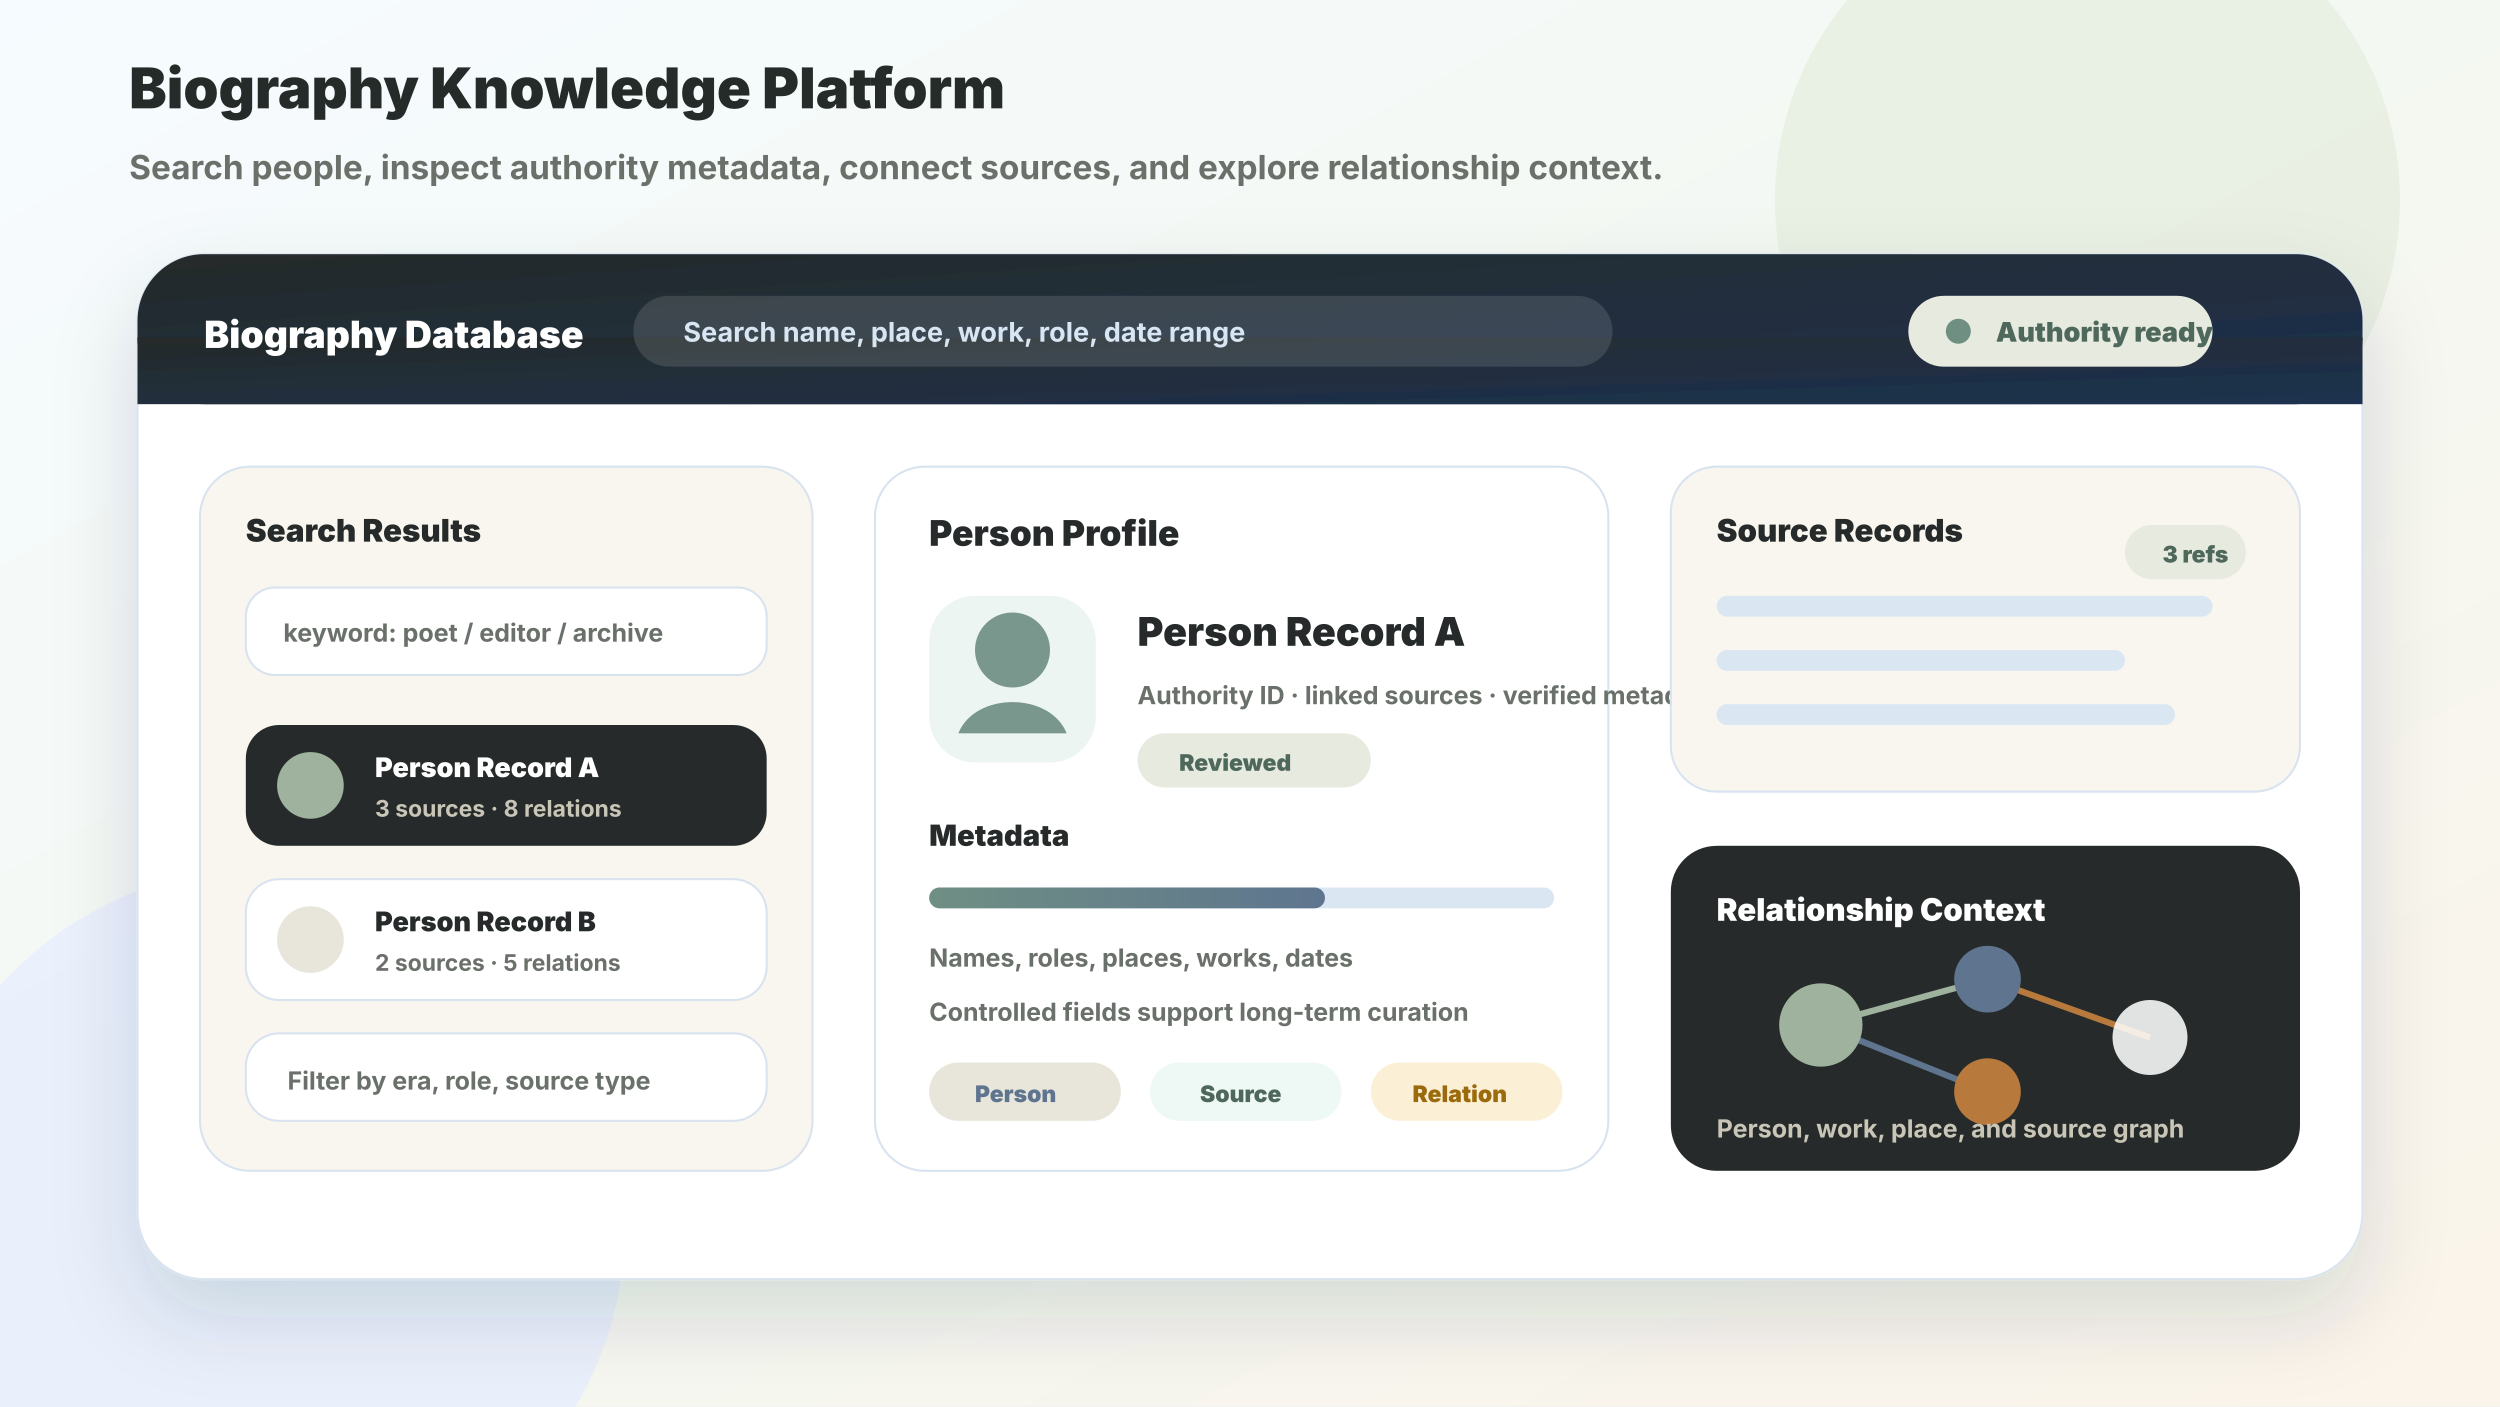
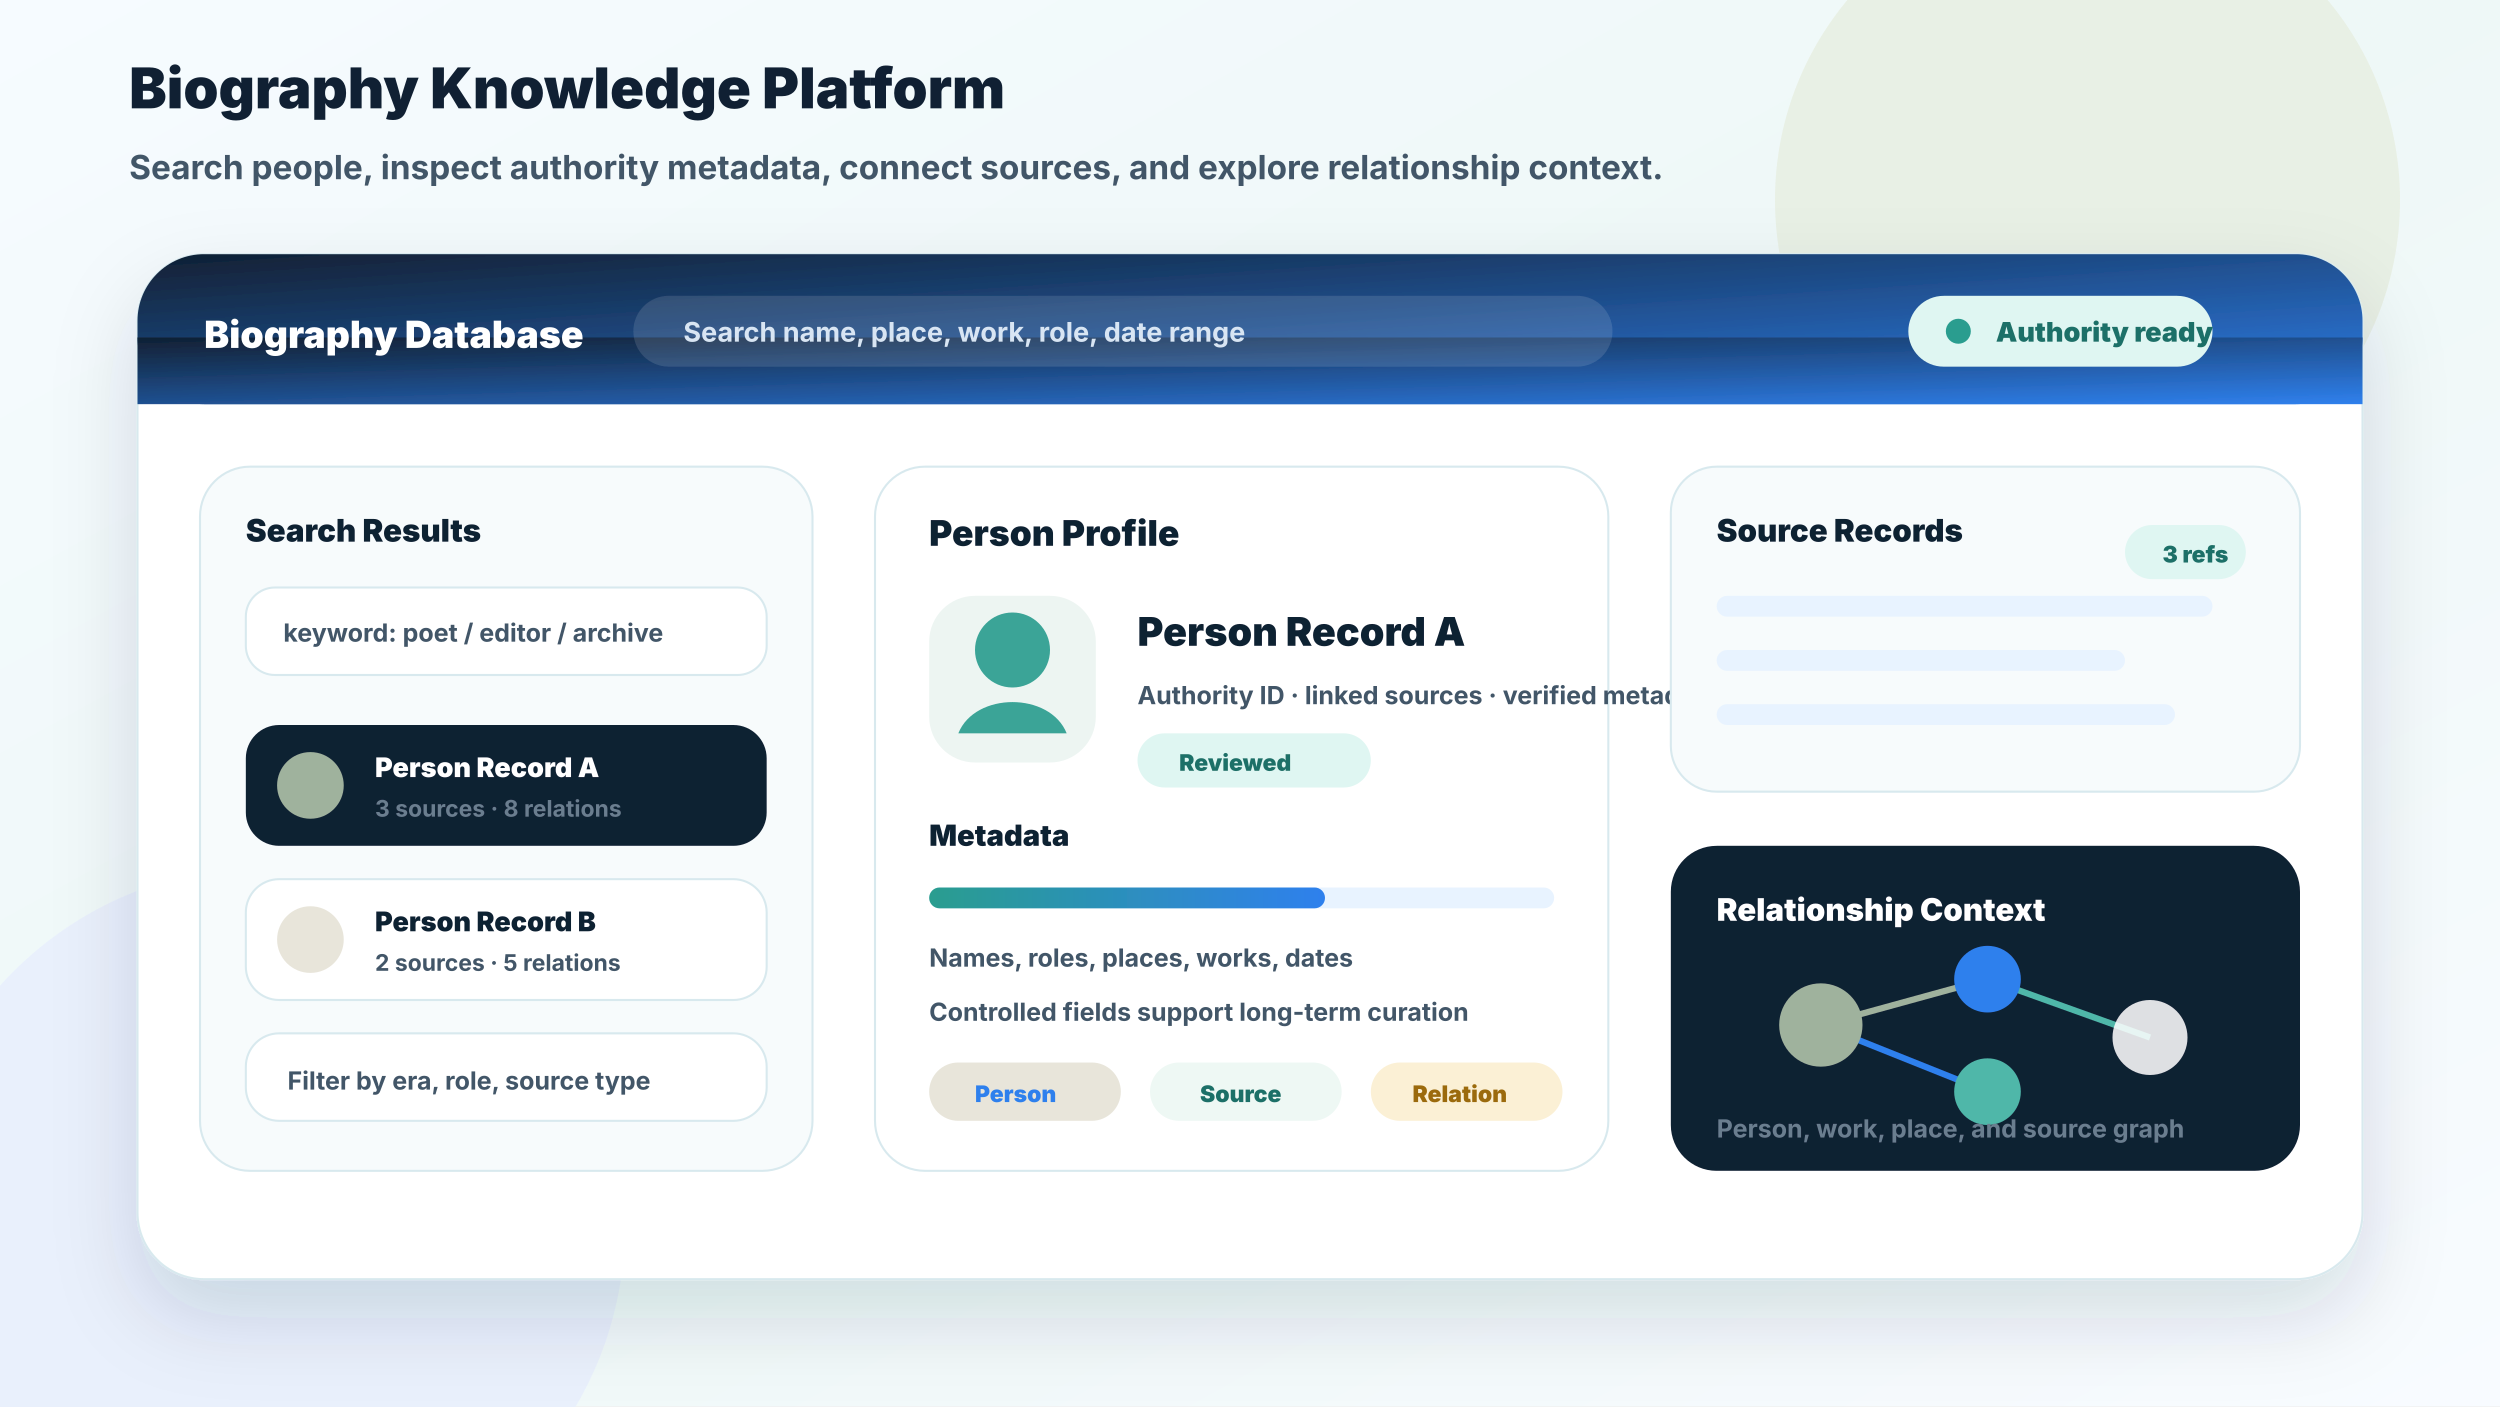
<svg xmlns="http://www.w3.org/2000/svg" width="1200" height="675" viewBox="0 0 1200 675" role="img" aria-labelledby="title desc">
  <defs>
    <linearGradient id="bg" x1="0" y1="0" x2="1" y2="1">
      <stop offset="0" stop-color="#f6fbff" />
-       <stop offset="0.48" stop-color="#f4f8f2" />
-       <stop offset="1" stop-color="#fbf4ea" />
+       <stop offset="0.48" stop-color="#eef8f7" />
+       <stop offset="1" stop-color="#f8fbff" />
    </linearGradient>
    <linearGradient id="dark" x1="0" y1="0" x2="1" y2="1">
-       <stop offset="0" stop-color="#252b29" />
-       <stop offset="1" stop-color="#1d3150" />
+       <stop offset="0" stop-color="#102033" />
+       <stop offset="1" stop-color="#2f80ed" />
    </linearGradient>
    <linearGradient id="brand" x1="0" y1="0" x2="1" y2="0">
-       <stop offset="0" stop-color="#6f8f83" />
-       <stop offset="1" stop-color="#5f758f" />
+       <stop offset="0" stop-color="#2a9d8f" />
+       <stop offset="1" stop-color="#2f80ed" />
    </linearGradient>
    <filter id="shadow" x="-20%" y="-20%" width="140%" height="140%">
-       <feDropShadow dx="0" dy="18" stdDeviation="20" flood-color="#0f2942" flood-opacity="0.14" />
+       <feDropShadow dx="0" dy="18" stdDeviation="20" flood-color="#103048" flood-opacity="0.14" />
    </filter>
  </defs>
  <rect width="1200" height="675" fill="url(#bg)" />
  <circle cx="1002" cy="96" r="150" fill="#e7eee0" opacity="0.82" />
  <circle cx="128" cy="588" r="172" fill="#e8effd" opacity="0.86" />
  <g transform="translate(62 52)" font-family="Inter, Noto Sans TC, Arial, sans-serif">
-     <text x="0" y="0" fill="#252b29" font-size="27" font-weight="850">Biography Knowledge Platform</text>
-     <text x="0" y="34" fill="#6b716a" font-size="16" font-weight="650">Search people, inspect authority metadata, connect sources, and explore relationship context.</text>
+     <text x="0" y="0" fill="#102033" font-size="27" font-weight="850">Biography Knowledge Platform</text>
+     <text x="0" y="34" fill="#425668" font-size="16" font-weight="650">Search people, inspect authority metadata, connect sources, and explore relationship context.</text>
  </g>
  <g transform="translate(66 122)" filter="url(#shadow)" font-family="Inter, Noto Sans TC, Arial, sans-serif">
-     <rect width="1068" height="492" rx="32" fill="#ffffff" stroke="#d9e3ef" />
+     <rect width="1068" height="492" rx="32" fill="#ffffff" stroke="#d8e9ee" />
    <rect width="1068" height="72" rx="32" fill="url(#dark)" />
    <rect y="40" width="1068" height="32" fill="url(#dark)" />
    <text x="32" y="45" fill="#ffffff" font-size="18" font-weight="850">Biography Database</text>
    <rect x="238" y="20" width="470" height="34" rx="17" fill="#ffffff" opacity="0.12" />
    <text x="262" y="42" fill="#d8e5f3" font-size="13" font-weight="700">Search name, place, work, role, date range</text>
-     <rect x="850" y="20" width="146" height="34" rx="17" fill="#e6eadf" />
-     <circle cx="874" cy="37" r="6" fill="#6f8f83" />
-     <text x="892" y="42" fill="#4f675c" font-size="13" font-weight="850">Authority ready</text>
+     <rect x="850" y="20" width="146" height="34" rx="17" fill="#dff6f2" />
+     <circle cx="874" cy="37" r="6" fill="#2a9d8f" />
+     <text x="892" y="42" fill="#1f6f67" font-size="13" font-weight="850">Authority ready</text>
    <g transform="translate(30 102)">
-       <rect width="294" height="338" rx="24" fill="#f8f6ef" stroke="#d9e3ef" />
-       <text x="22" y="36" fill="#252b29" font-size="15" font-weight="850">Search Results</text>
-       <rect x="22" y="58" width="250" height="42" rx="14" fill="#ffffff" stroke="#d9e3ef" />
-       <text x="40" y="84" fill="#6b716a" font-size="12" font-weight="750">keyword: poet / editor / archive</text>
+       <rect width="294" height="338" rx="24" fill="#f7fbfc" stroke="#d8e9ee" />
+       <text x="22" y="36" fill="#102033" font-size="15" font-weight="850">Search Results</text>
+       <rect x="22" y="58" width="250" height="42" rx="14" fill="#ffffff" stroke="#d8e9ee" />
+       <text x="40" y="84" fill="#425668" font-size="12" font-weight="750">keyword: poet / editor / archive</text>
      <g transform="translate(22 124)">
-         <rect width="250" height="58" rx="16" fill="#252b29" />
+         <rect width="250" height="58" rx="16" fill="#102033" />
        <circle cx="31" cy="29" r="16" fill="#9fb29d" />
        <text x="62" y="25" fill="#ffffff" font-size="13" font-weight="850">Person Record A</text>
-         <text x="62" y="44" fill="#c9c5b7" font-size="11" font-weight="700">3 sources · 8 relations</text>
+         <text x="62" y="44" fill="#6b7e8f" font-size="11" font-weight="700">3 sources · 8 relations</text>
      </g>
      <g transform="translate(22 198)">
-         <rect width="250" height="58" rx="16" fill="#ffffff" stroke="#d9e3ef" />
+         <rect width="250" height="58" rx="16" fill="#ffffff" stroke="#d8e9ee" />
        <circle cx="31" cy="29" r="16" fill="#e8e5da" />
-         <text x="62" y="25" fill="#252b29" font-size="13" font-weight="850">Person Record B</text>
-         <text x="62" y="44" fill="#6b716a" font-size="11" font-weight="700">2 sources · 5 relations</text>
+         <text x="62" y="25" fill="#102033" font-size="13" font-weight="850">Person Record B</text>
+         <text x="62" y="44" fill="#425668" font-size="11" font-weight="700">2 sources · 5 relations</text>
      </g>
      <g transform="translate(22 272)">
-         <rect width="250" height="42" rx="16" fill="#ffffff" stroke="#d9e3ef" />
-         <text x="20" y="27" fill="#6b716a" font-size="12" font-weight="750">Filter by era, role, source type</text>
+         <rect width="250" height="42" rx="16" fill="#ffffff" stroke="#d8e9ee" />
+         <text x="20" y="27" fill="#425668" font-size="12" font-weight="750">Filter by era, role, source type</text>
      </g>
    </g>
    <g transform="translate(354 102)">
-       <rect width="352" height="338" rx="24" fill="#ffffff" stroke="#d9e3ef" />
-       <text x="26" y="38" fill="#252b29" font-size="17" font-weight="850">Person Profile</text>
+       <rect width="352" height="338" rx="24" fill="#ffffff" stroke="#d8e9ee" />
+       <text x="26" y="38" fill="#102033" font-size="17" font-weight="850">Person Profile</text>
      <rect x="26" y="62" width="80" height="80" rx="22" fill="#edf5f2" />
-       <path d="M66 88 m-18 0 a18 18 0 1 0 36 0 a18 18 0 1 0 -36 0" fill="#6f8f83" opacity="0.92" />
-       <path d="M40 128 c8-20 44-20 52 0" fill="#6f8f83" opacity="0.92" />
-       <text x="126" y="86" fill="#252b29" font-size="19" font-weight="900">Person Record A</text>
-       <text x="126" y="114" fill="#6b716a" font-size="12" font-weight="750">Authority ID · linked sources · verified metadata</text>
-       <rect x="126" y="128" width="112" height="26" rx="13" fill="#e6eadf" />
-       <text x="146" y="146" fill="#4f675c" font-size="11" font-weight="850">Reviewed</text>
+       <path d="M66 88 m-18 0 a18 18 0 1 0 36 0 a18 18 0 1 0 -36 0" fill="#2a9d8f" opacity="0.92" />
+       <path d="M40 128 c8-20 44-20 52 0" fill="#2a9d8f" opacity="0.92" />
+       <text x="126" y="86" fill="#102033" font-size="19" font-weight="900">Person Record A</text>
+       <text x="126" y="114" fill="#425668" font-size="12" font-weight="750">Authority ID · linked sources · verified metadata</text>
+       <rect x="126" y="128" width="112" height="26" rx="13" fill="#dff6f2" />
+       <text x="146" y="146" fill="#1f6f67" font-size="11" font-weight="850">Reviewed</text>
      <g transform="translate(26 182)">
-         <text x="0" y="0" fill="#252b29" font-size="14" font-weight="850">Metadata</text>
-         <rect x="0" y="20" width="300" height="10" rx="5" fill="#dbe6f3" />
+         <text x="0" y="0" fill="#102033" font-size="14" font-weight="850">Metadata</text>
+         <rect x="0" y="20" width="300" height="10" rx="5" fill="#e8f3ff" />
        <rect x="0" y="20" width="190" height="10" rx="5" fill="url(#brand)" />
-         <text x="0" y="58" fill="#6b716a" font-size="12" font-weight="750">Names, roles, places, works, dates</text>
-         <text x="0" y="84" fill="#6b716a" font-size="12" font-weight="750">Controlled fields support long-term curation</text>
+         <text x="0" y="58" fill="#425668" font-size="12" font-weight="750">Names, roles, places, works, dates</text>
+         <text x="0" y="84" fill="#425668" font-size="12" font-weight="750">Controlled fields support long-term curation</text>
      </g>
      <g transform="translate(26 286)">
        <rect width="92" height="28" rx="14" fill="#e8e5da" />
-         <text x="22" y="19" fill="#5f758f" font-size="11" font-weight="850">Person</text>
+         <text x="22" y="19" fill="#2f80ed" font-size="11" font-weight="850">Person</text>
        <rect x="106" width="92" height="28" rx="14" fill="#eef8f4" />
-         <text x="130" y="19" fill="#4f675c" font-size="11" font-weight="850">Source</text>
+         <text x="130" y="19" fill="#1f6f67" font-size="11" font-weight="850">Source</text>
        <rect x="212" width="92" height="28" rx="14" fill="#fbf0d5" />
        <text x="232" y="19" fill="#9b6a0b" font-size="11" font-weight="850">Relation</text>
      </g>
    </g>
    <g transform="translate(736 102)">
-       <rect width="302" height="156" rx="22" fill="#f8f6ef" stroke="#d9e3ef" />
-       <text x="22" y="36" fill="#252b29" font-size="15" font-weight="850">Source Records</text>
-       <rect x="22" y="62" width="238" height="10" rx="5" fill="#dbe6f3" />
-       <rect x="22" y="88" width="196" height="10" rx="5" fill="#dbe6f3" />
-       <rect x="22" y="114" width="220" height="10" rx="5" fill="#dbe6f3" />
-       <rect x="218" y="28" width="58" height="26" rx="13" fill="#e6eadf" />
-       <text x="236" y="46" fill="#4f675c" font-size="11" font-weight="850">3 refs</text>
+       <rect width="302" height="156" rx="22" fill="#f7fbfc" stroke="#d8e9ee" />
+       <text x="22" y="36" fill="#102033" font-size="15" font-weight="850">Source Records</text>
+       <rect x="22" y="62" width="238" height="10" rx="5" fill="#e8f3ff" />
+       <rect x="22" y="88" width="196" height="10" rx="5" fill="#e8f3ff" />
+       <rect x="22" y="114" width="220" height="10" rx="5" fill="#e8f3ff" />
+       <rect x="218" y="28" width="58" height="26" rx="13" fill="#dff6f2" />
+       <text x="236" y="46" fill="#1f6f67" font-size="11" font-weight="850">3 refs</text>
    </g>
    <g transform="translate(736 284)">
-       <rect width="302" height="156" rx="22" fill="#252b29" />
+       <rect width="302" height="156" rx="22" fill="#102033" />
      <text x="22" y="36" fill="#ffffff" font-size="15" font-weight="850">Relationship Context</text>
      <line x1="72" y1="86" x2="152" y2="64" stroke="#9fb29d" stroke-width="3" />
-       <line x1="72" y1="86" x2="152" y2="118" stroke="#5f758f" stroke-width="3" />
-       <line x1="152" y1="64" x2="230" y2="92" stroke="#b8793d" stroke-width="3" />
+       <line x1="72" y1="86" x2="152" y2="118" stroke="#2f80ed" stroke-width="3" />
+       <line x1="152" y1="64" x2="230" y2="92" stroke="#4fb7a9" stroke-width="3" />
      <circle cx="72" cy="86" r="20" fill="#9fb29d" />
-       <circle cx="152" cy="64" r="16" fill="#5f758f" />
-       <circle cx="152" cy="118" r="16" fill="#b8793d" />
+       <circle cx="152" cy="64" r="16" fill="#2f80ed" />
+       <circle cx="152" cy="118" r="16" fill="#4fb7a9" />
      <circle cx="230" cy="92" r="18" fill="#ffffff" opacity="0.86" />
-       <text x="22" y="140" fill="#c9c5b7" font-size="12" font-weight="700">Person, work, place, and source graph</text>
+       <text x="22" y="140" fill="#6b7e8f" font-size="12" font-weight="700">Person, work, place, and source graph</text>
    </g>
  </g>
</svg>
